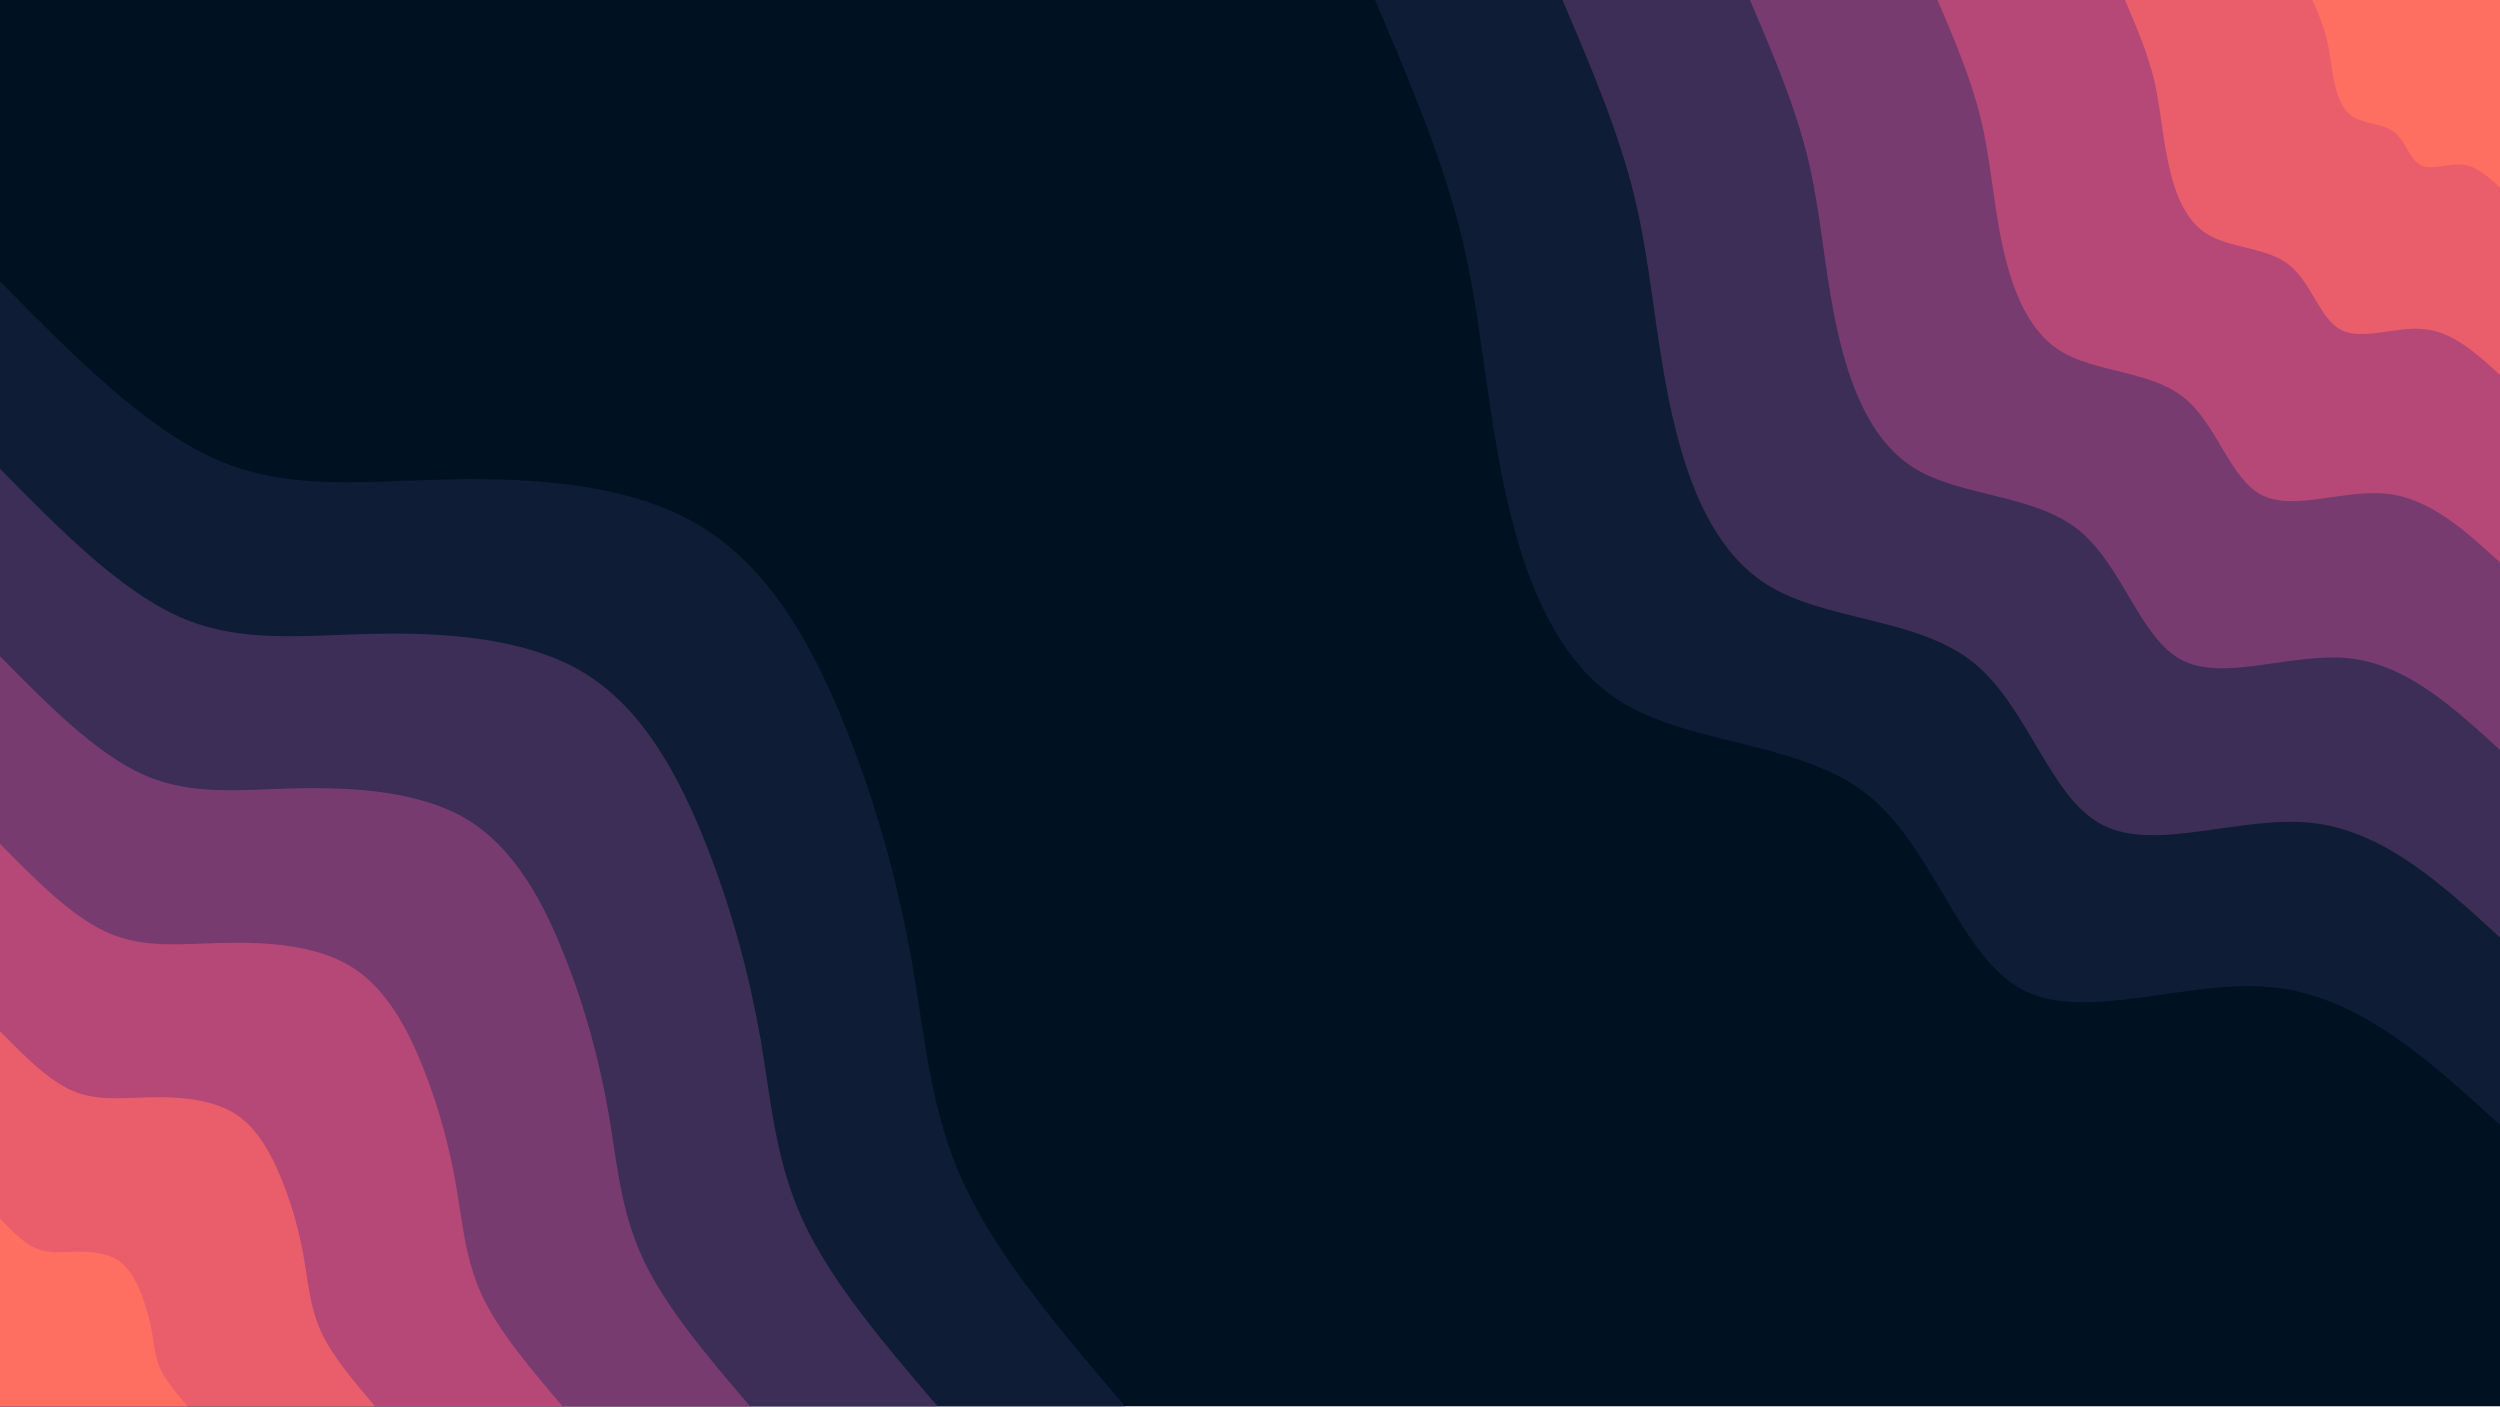
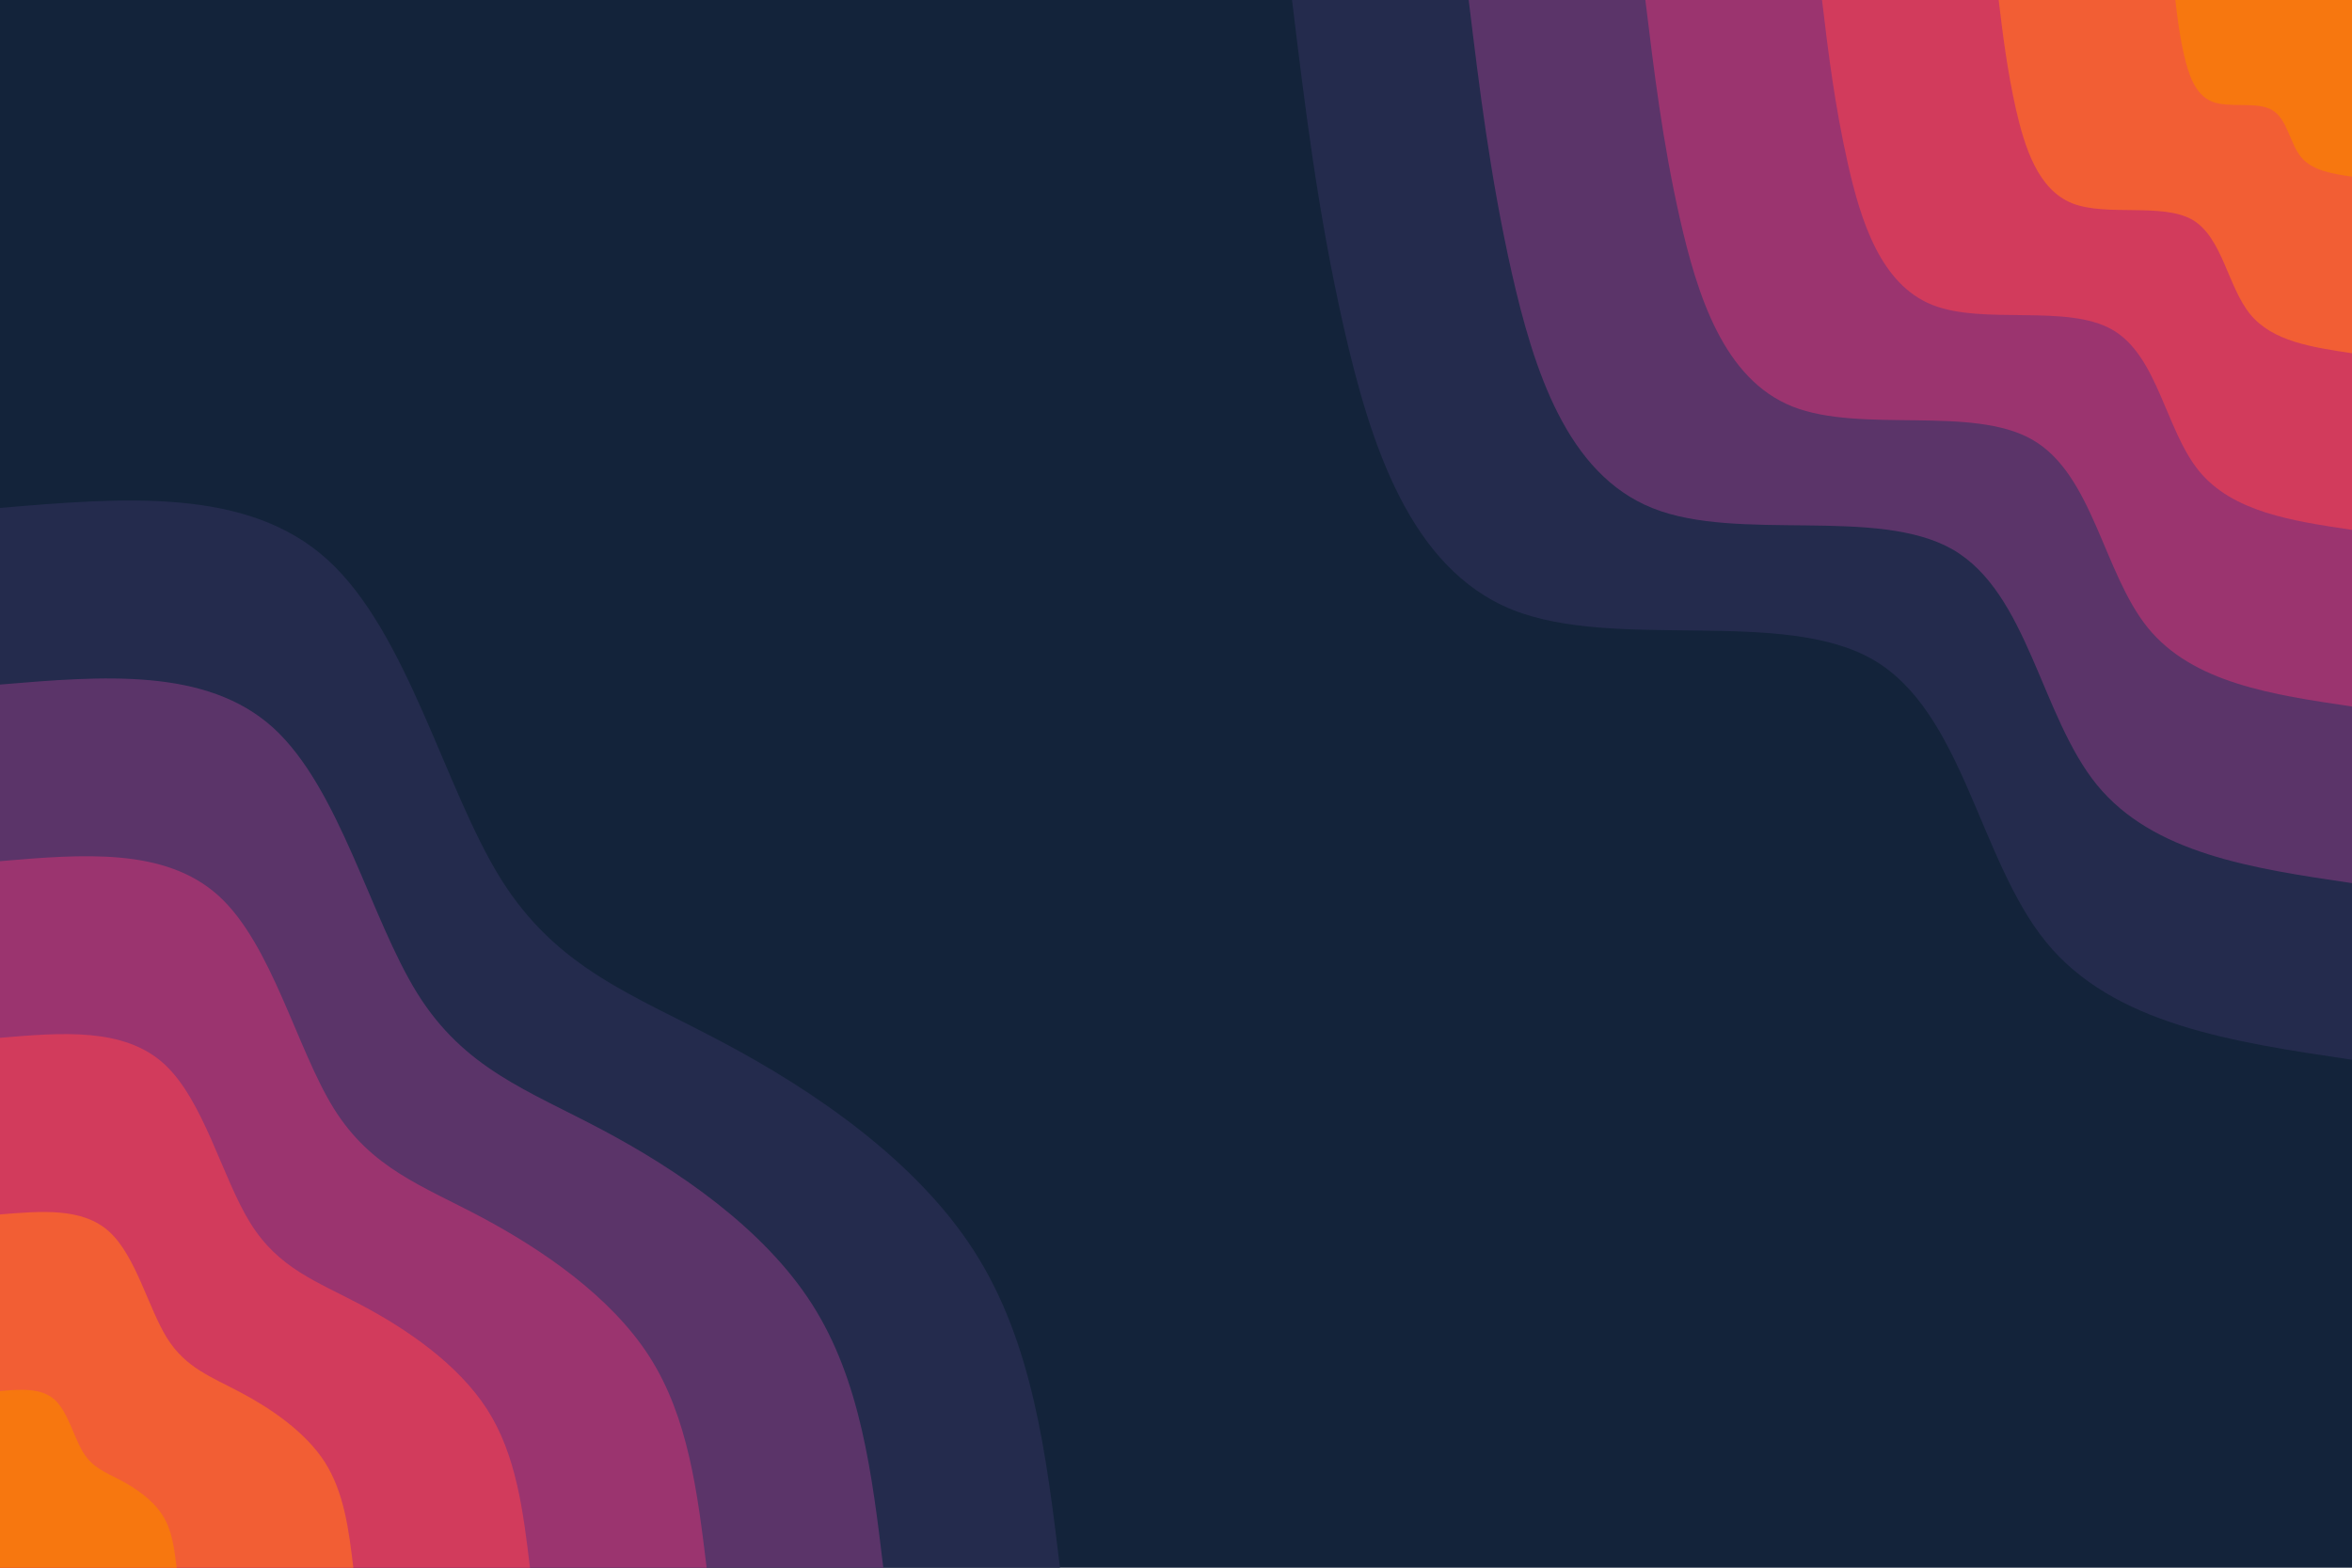
- <svg xmlns="http://www.w3.org/2000/svg" id="visual" viewBox="0 0 960 540" width="960" height="540" version="1.1">
-   <rect x="0" y="0" width="960" height="540" fill="#001122" />
+ <svg xmlns="http://www.w3.org/2000/svg" id="visual" viewBox="0 0 900 600" width="900" height="600" version="1.1">
+   <rect x="0" y="0" width="900" height="600" fill="#13233a" />
  <defs>
-     <linearGradient id="grad1_0" x1="43.8%" y1="0%" x2="100%" y2="100%">
-       <stop offset="14.444%" stop-color="#ff6f61" stop-opacity="1" />
-       <stop offset="85.556%" stop-color="#ff6f61" stop-opacity="1" />
+     <linearGradient id="grad1_0" x1="33.3%" y1="0%" x2="100%" y2="100%">
+       <stop offset="20%" stop-color="#f7770f" stop-opacity="1" />
+       <stop offset="80%" stop-color="#f7770f" stop-opacity="1" />
    </linearGradient>
  </defs>
  <defs>
-     <linearGradient id="grad1_1" x1="43.8%" y1="0%" x2="100%" y2="100%">
-       <stop offset="14.444%" stop-color="#ff6f61" stop-opacity="1" />
-       <stop offset="85.556%" stop-color="#d15172" stop-opacity="1" />
+     <linearGradient id="grad1_1" x1="33.3%" y1="0%" x2="100%" y2="100%">
+       <stop offset="20%" stop-color="#f7770f" stop-opacity="1" />
+       <stop offset="80%" stop-color="#e6494b" stop-opacity="1" />
    </linearGradient>
  </defs>
  <defs>
-     <linearGradient id="grad1_2" x1="43.8%" y1="0%" x2="100%" y2="100%">
-       <stop offset="14.444%" stop-color="#974175" stop-opacity="1" />
-       <stop offset="85.556%" stop-color="#d15172" stop-opacity="1" />
+     <linearGradient id="grad1_2" x1="33.3%" y1="0%" x2="100%" y2="100%">
+       <stop offset="20%" stop-color="#b83568" stop-opacity="1" />
+       <stop offset="80%" stop-color="#e6494b" stop-opacity="1" />
    </linearGradient>
  </defs>
  <defs>
-     <linearGradient id="grad1_3" x1="43.8%" y1="0%" x2="100%" y2="100%">
-       <stop offset="14.444%" stop-color="#974175" stop-opacity="1" />
-       <stop offset="85.556%" stop-color="#5a3566" stop-opacity="1" />
+     <linearGradient id="grad1_3" x1="33.3%" y1="0%" x2="100%" y2="100%">
+       <stop offset="20%" stop-color="#b83568" stop-opacity="1" />
+       <stop offset="80%" stop-color="#7b356f" stop-opacity="1" />
    </linearGradient>
  </defs>
  <defs>
-     <linearGradient id="grad1_4" x1="43.8%" y1="0%" x2="100%" y2="100%">
-       <stop offset="14.444%" stop-color="#242648" stop-opacity="1" />
-       <stop offset="85.556%" stop-color="#5a3566" stop-opacity="1" />
+     <linearGradient id="grad1_4" x1="33.3%" y1="0%" x2="100%" y2="100%">
+       <stop offset="20%" stop-color="#3d315e" stop-opacity="1" />
+       <stop offset="80%" stop-color="#7b356f" stop-opacity="1" />
    </linearGradient>
  </defs>
  <defs>
-     <linearGradient id="grad1_5" x1="43.8%" y1="0%" x2="100%" y2="100%">
-       <stop offset="14.444%" stop-color="#242648" stop-opacity="1" />
-       <stop offset="85.556%" stop-color="#001122" stop-opacity="1" />
+     <linearGradient id="grad1_5" x1="33.3%" y1="0%" x2="100%" y2="100%">
+       <stop offset="20%" stop-color="#3d315e" stop-opacity="1" />
+       <stop offset="80%" stop-color="#13233a" stop-opacity="1" />
    </linearGradient>
  </defs>
  <defs>
-     <linearGradient id="grad2_0" x1="0%" y1="0%" x2="56.3%" y2="100%">
-       <stop offset="14.444%" stop-color="#ff6f61" stop-opacity="1" />
-       <stop offset="85.556%" stop-color="#ff6f61" stop-opacity="1" />
+     <linearGradient id="grad2_0" x1="0%" y1="0%" x2="66.7%" y2="100%">
+       <stop offset="20%" stop-color="#f7770f" stop-opacity="1" />
+       <stop offset="80%" stop-color="#f7770f" stop-opacity="1" />
    </linearGradient>
  </defs>
  <defs>
-     <linearGradient id="grad2_1" x1="0%" y1="0%" x2="56.3%" y2="100%">
-       <stop offset="14.444%" stop-color="#d15172" stop-opacity="1" />
-       <stop offset="85.556%" stop-color="#ff6f61" stop-opacity="1" />
+     <linearGradient id="grad2_1" x1="0%" y1="0%" x2="66.7%" y2="100%">
+       <stop offset="20%" stop-color="#e6494b" stop-opacity="1" />
+       <stop offset="80%" stop-color="#f7770f" stop-opacity="1" />
    </linearGradient>
  </defs>
  <defs>
-     <linearGradient id="grad2_2" x1="0%" y1="0%" x2="56.3%" y2="100%">
-       <stop offset="14.444%" stop-color="#d15172" stop-opacity="1" />
-       <stop offset="85.556%" stop-color="#974175" stop-opacity="1" />
+     <linearGradient id="grad2_2" x1="0%" y1="0%" x2="66.7%" y2="100%">
+       <stop offset="20%" stop-color="#e6494b" stop-opacity="1" />
+       <stop offset="80%" stop-color="#b83568" stop-opacity="1" />
    </linearGradient>
  </defs>
  <defs>
-     <linearGradient id="grad2_3" x1="0%" y1="0%" x2="56.3%" y2="100%">
-       <stop offset="14.444%" stop-color="#5a3566" stop-opacity="1" />
-       <stop offset="85.556%" stop-color="#974175" stop-opacity="1" />
+     <linearGradient id="grad2_3" x1="0%" y1="0%" x2="66.7%" y2="100%">
+       <stop offset="20%" stop-color="#7b356f" stop-opacity="1" />
+       <stop offset="80%" stop-color="#b83568" stop-opacity="1" />
    </linearGradient>
  </defs>
  <defs>
-     <linearGradient id="grad2_4" x1="0%" y1="0%" x2="56.3%" y2="100%">
-       <stop offset="14.444%" stop-color="#5a3566" stop-opacity="1" />
-       <stop offset="85.556%" stop-color="#242648" stop-opacity="1" />
+     <linearGradient id="grad2_4" x1="0%" y1="0%" x2="66.7%" y2="100%">
+       <stop offset="20%" stop-color="#7b356f" stop-opacity="1" />
+       <stop offset="80%" stop-color="#3d315e" stop-opacity="1" />
    </linearGradient>
  </defs>
  <defs>
-     <linearGradient id="grad2_5" x1="0%" y1="0%" x2="56.3%" y2="100%">
-       <stop offset="14.444%" stop-color="#001122" stop-opacity="1" />
-       <stop offset="85.556%" stop-color="#242648" stop-opacity="1" />
+     <linearGradient id="grad2_5" x1="0%" y1="0%" x2="66.7%" y2="100%">
+       <stop offset="20%" stop-color="#13233a" stop-opacity="1" />
+       <stop offset="80%" stop-color="#3d315e" stop-opacity="1" />
    </linearGradient>
  </defs>
-   <g transform="translate(960, 0)">
-     <path d="M0 432C-26.8 407.5 -53.6 382.9 -86.6 379.2C-119.5 375.6 -158.7 392.8 -183.1 380.2C-207.5 367.6 -217.3 325.3 -243.2 304.9C-269 284.6 -311 286.2 -337.8 269.3C-364.5 252.5 -376.2 217.2 -382.9 184.4C-389.6 151.6 -391.4 121.3 -398.7 91C-406.1 60.7 -419.1 30.3 -432 0L0 0Z" fill="#0f1c35" />
-     <path d="M0 360C-22.3 339.5 -44.7 319.1 -72.1 316C-99.6 313 -132.2 327.3 -152.6 316.8C-173 306.4 -181.1 271.1 -202.6 254.1C-224.2 237.1 -259.1 238.5 -281.5 224.5C-303.8 210.4 -313.5 181 -319.1 153.7C-324.7 126.3 -326.2 101.1 -332.3 75.8C-338.4 50.6 -349.2 25.3 -360 0L0 0Z" fill="#3d2e58" />
-     <path d="M0 288C-17.9 271.6 -35.7 255.3 -57.7 252.8C-79.7 250.4 -105.8 261.9 -122.1 253.5C-138.4 245.1 -144.9 216.9 -162.1 203.3C-179.3 189.7 -207.3 190.8 -225.2 179.6C-243 168.3 -250.8 144.8 -255.3 122.9C-259.7 101.1 -260.9 80.9 -265.8 60.7C-270.7 40.5 -279.4 20.2 -288 0L0 0Z" fill="#783b6f" />
-     <path d="M0 216C-13.4 203.7 -26.8 191.5 -43.3 189.6C-59.8 187.8 -79.3 196.4 -91.5 190.1C-103.8 183.8 -108.7 162.6 -121.6 152.5C-134.5 142.3 -155.5 143.1 -168.9 134.7C-182.3 126.3 -188.1 108.6 -191.5 92.2C-194.8 75.8 -195.7 60.7 -199.4 45.5C-203.1 30.3 -209.5 15.2 -216 0L0 0Z" fill="#b54876" />
-     <path d="M0 144C-8.9 135.8 -17.9 127.6 -28.9 126.4C-39.8 125.2 -52.9 130.9 -61 126.7C-69.2 122.5 -72.4 108.4 -81.1 101.6C-89.7 94.9 -103.7 95.4 -112.6 89.8C-121.5 84.2 -125.4 72.4 -127.6 61.5C-129.9 50.5 -130.5 40.4 -132.9 30.3C-135.4 20.2 -139.7 10.1 -144 0L0 0Z" fill="#ea5e6b" />
-     <path d="M0 72C-4.5 67.9 -8.9 63.8 -14.4 63.2C-19.9 62.6 -26.4 65.5 -30.5 63.4C-34.6 61.3 -36.2 54.2 -40.5 50.8C-44.8 47.4 -51.8 47.7 -56.3 44.9C-60.8 42.1 -62.7 36.2 -63.8 30.7C-64.9 25.3 -65.2 20.2 -66.5 15.2C-67.7 10.1 -69.8 5.1 -72 0L0 0Z" fill="#ff6f61" />
+   <g transform="translate(900, 0)">
+     <path d="M0 405.6C-45.7 398.8 -91.4 392.1 -117.1 360.5C-142.9 328.8 -148.7 272.4 -183.4 252.4C-218.1 232.5 -281.8 249.1 -321.2 233.4C-360.6 217.6 -375.7 169.6 -385.8 125.3C-395.8 81.1 -400.7 40.5 -405.6 0L0 0Z" fill="#242b4d" />
+     <path d="M0 338C-38.1 332.4 -76.1 326.7 -97.6 300.4C-119.1 274 -123.9 227 -152.8 210.3C-181.8 193.7 -234.8 207.6 -267.6 194.5C-300.5 181.4 -313.1 141.4 -321.5 104.5C-329.8 67.6 -333.9 33.8 -338 0L0 0Z" fill="#5b3469" />
+     <path d="M0 270.4C-30.5 265.9 -60.9 261.4 -78.1 240.3C-95.2 219.2 -99.1 181.6 -122.3 168.3C-145.4 155 -187.8 166 -214.1 155.6C-240.4 145.1 -250.5 113.1 -257.2 83.6C-263.9 54 -267.1 27 -270.4 0L0 0Z" fill="#9b346f" />
+     <path d="M0 202.8C-22.8 199.4 -45.7 196 -58.6 180.2C-71.4 164.4 -74.3 136.2 -91.7 126.2C-109.1 116.2 -140.9 124.5 -160.6 116.7C-180.3 108.8 -187.9 84.8 -192.9 62.7C-197.9 40.5 -200.4 20.3 -202.8 0L0 0Z" fill="#d23b5c" />
+     <path d="M0 135.2C-15.2 132.9 -30.5 130.7 -39 120.2C-47.6 109.6 -49.6 90.8 -61.1 84.1C-72.7 77.5 -93.9 83 -107.1 77.8C-120.2 72.5 -125.2 56.5 -128.6 41.8C-131.9 27 -133.6 13.5 -135.2 0L0 0Z" fill="#f25e34" />
+     <path d="M0 67.6C-7.6 66.5 -15.2 65.3 -19.5 60.1C-23.8 54.8 -24.8 45.4 -30.6 42.1C-36.4 38.7 -47 41.5 -53.5 38.9C-60.1 36.3 -62.6 28.3 -64.3 20.9C-66 13.5 -66.8 6.8 -67.6 0L0 0Z" fill="#f7770f" />
  </g>
-   <g transform="translate(0, 540)">
-     <path d="M0 -432C27.6 -403.9 55.3 -375.8 83 -363.6C110.7 -351.5 138.5 -355.2 171.4 -355.9C204.2 -356.6 242.2 -354.4 269.3 -337.8C296.5 -321.2 313 -290.2 325.2 -259.4C337.5 -228.5 345.5 -197.8 350.5 -168.8C355.5 -139.7 357.4 -112.4 370.5 -84.6C383.6 -56.7 407.8 -28.4 432 0L0 0Z" fill="#0f1c35" />
-     <path d="M0 -360C23 -336.6 46.1 -313.2 69.2 -303C92.3 -292.9 115.4 -296 142.8 -296.6C170.2 -297.2 201.8 -295.3 224.5 -281.5C247.1 -267.6 260.8 -241.8 271 -216.1C281.2 -190.4 287.9 -164.8 292.1 -140.7C296.2 -116.5 297.8 -93.7 308.7 -70.5C319.6 -47.3 339.8 -23.6 360 0L0 0Z" fill="#3d2e58" />
-     <path d="M0 -288C18.4 -269.3 36.9 -250.6 55.3 -242.4C73.8 -234.3 92.3 -236.8 114.3 -237.3C136.2 -237.7 161.4 -236.2 179.6 -225.2C197.7 -214.1 208.7 -193.5 216.8 -172.9C225 -152.4 230.3 -131.9 233.7 -112.5C237 -93.2 238.3 -74.9 247 -56.4C255.7 -37.8 271.9 -18.9 288 0L0 0Z" fill="#783b6f" />
-     <path d="M0 -216C13.8 -202 27.6 -187.9 41.5 -181.8C55.4 -175.7 69.3 -177.6 85.7 -177.9C102.1 -178.3 121.1 -177.2 134.7 -168.9C148.3 -160.6 156.5 -145.1 162.6 -129.7C168.7 -114.3 172.7 -98.9 175.2 -84.4C177.7 -69.9 178.7 -56.2 185.2 -42.3C191.8 -28.4 203.9 -14.2 216 0L0 0Z" fill="#b54876" />
-     <path d="M0 -144C9.2 -134.6 18.4 -125.3 27.7 -121.2C36.9 -117.2 46.2 -118.4 57.1 -118.6C68.1 -118.9 80.7 -118.1 89.8 -112.6C98.8 -107.1 104.3 -96.7 108.4 -86.5C112.5 -76.2 115.2 -65.9 116.8 -56.3C118.5 -46.6 119.1 -37.5 123.5 -28.2C127.9 -18.9 135.9 -9.5 144 0L0 0Z" fill="#ea5e6b" />
-     <path d="M0 -72C4.6 -67.3 9.2 -62.6 13.8 -60.6C18.5 -58.6 23.1 -59.2 28.6 -59.3C34 -59.4 40.4 -59.1 44.9 -56.3C49.4 -53.5 52.2 -48.4 54.2 -43.2C56.2 -38.1 57.6 -33 58.4 -28.1C59.2 -23.3 59.6 -18.7 61.7 -14.1C63.9 -9.5 68 -4.7 72 0L0 0Z" fill="#ff6f61" />
+   <g transform="translate(0, 600)">
+     <path d="M0 -405.6C47.3 -409.6 94.7 -413.6 125.3 -385.8C156 -358 170 -298.4 191.6 -263.7C213.2 -229.1 242.4 -219.3 276.7 -201C311 -182.8 350.5 -156 372.8 -121.1C395.2 -86.2 400.4 -43.1 405.6 0L0 0Z" fill="#242b4d" />
+     <path d="M0 -338C39.4 -341.3 78.9 -344.6 104.5 -321.5C130 -298.3 141.7 -248.7 159.7 -219.8C177.7 -190.9 202 -182.7 230.6 -167.5C259.2 -152.3 292.1 -130 310.7 -100.9C329.3 -71.8 333.7 -35.9 338 0L0 0Z" fill="#5b3469" />
+     <path d="M0 -270.4C31.6 -273.1 63.1 -275.7 83.6 -257.2C104 -238.7 113.4 -198.9 127.7 -175.8C142.1 -152.7 161.6 -146.2 184.5 -134C207.3 -121.8 233.6 -104 248.5 -80.8C263.4 -57.5 266.9 -28.7 270.4 0L0 0Z" fill="#9b346f" />
+     <path d="M0 -202.8C23.7 -204.8 47.3 -206.8 62.7 -192.9C78 -179 85 -149.2 95.8 -131.9C106.6 -114.5 121.2 -109.6 138.3 -100.5C155.5 -91.4 175.2 -78 186.4 -60.6C197.6 -43.1 200.2 -21.6 202.8 0L0 0Z" fill="#d23b5c" />
+     <path d="M0 -135.2C15.8 -136.5 31.6 -137.9 41.8 -128.6C52 -119.3 56.7 -99.5 63.9 -87.9C71.1 -76.4 80.8 -73.1 92.2 -67C103.7 -60.9 116.8 -52 124.3 -40.4C131.7 -28.7 133.5 -14.4 135.2 0L0 0Z" fill="#f25e34" />
+     <path d="M0 -67.6C7.9 -68.3 15.8 -68.9 20.9 -64.3C26 -59.7 28.3 -49.7 31.9 -44C35.5 -38.2 40.4 -36.5 46.1 -33.5C51.8 -30.5 58.4 -26 62.1 -20.2C65.9 -14.4 66.7 -7.2 67.6 0L0 0Z" fill="#f7770f" />
  </g>
</svg>
